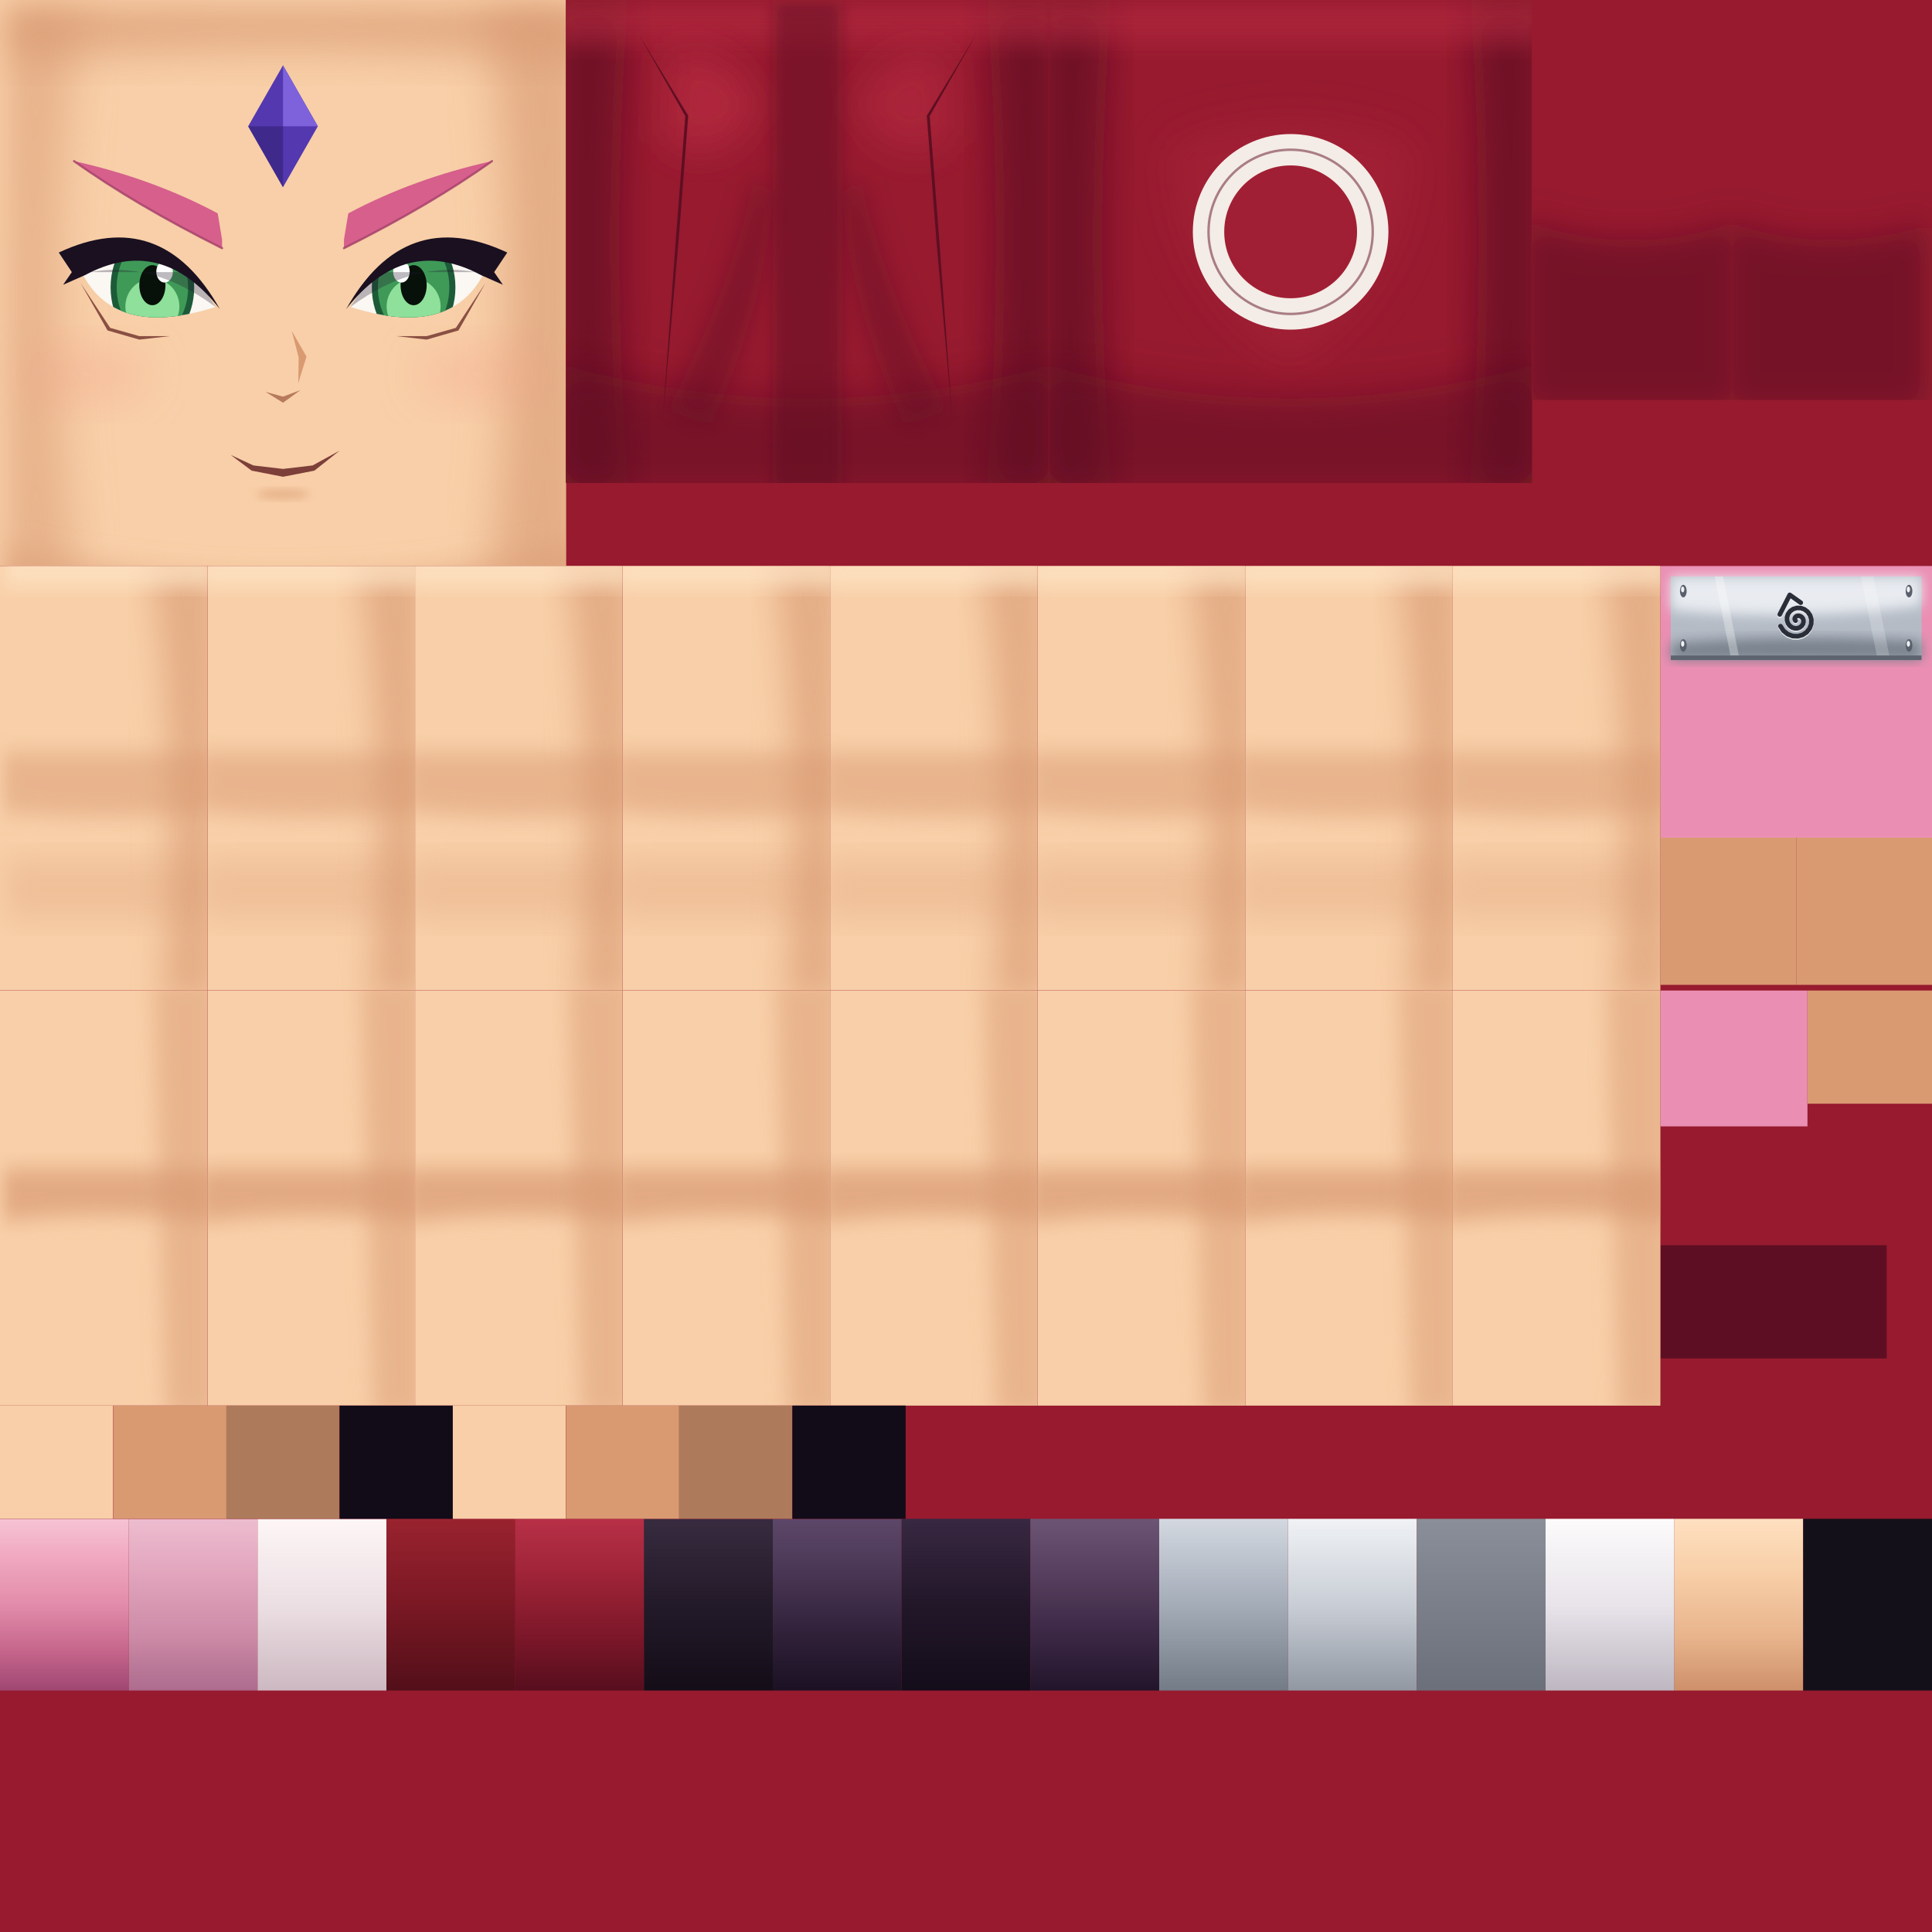
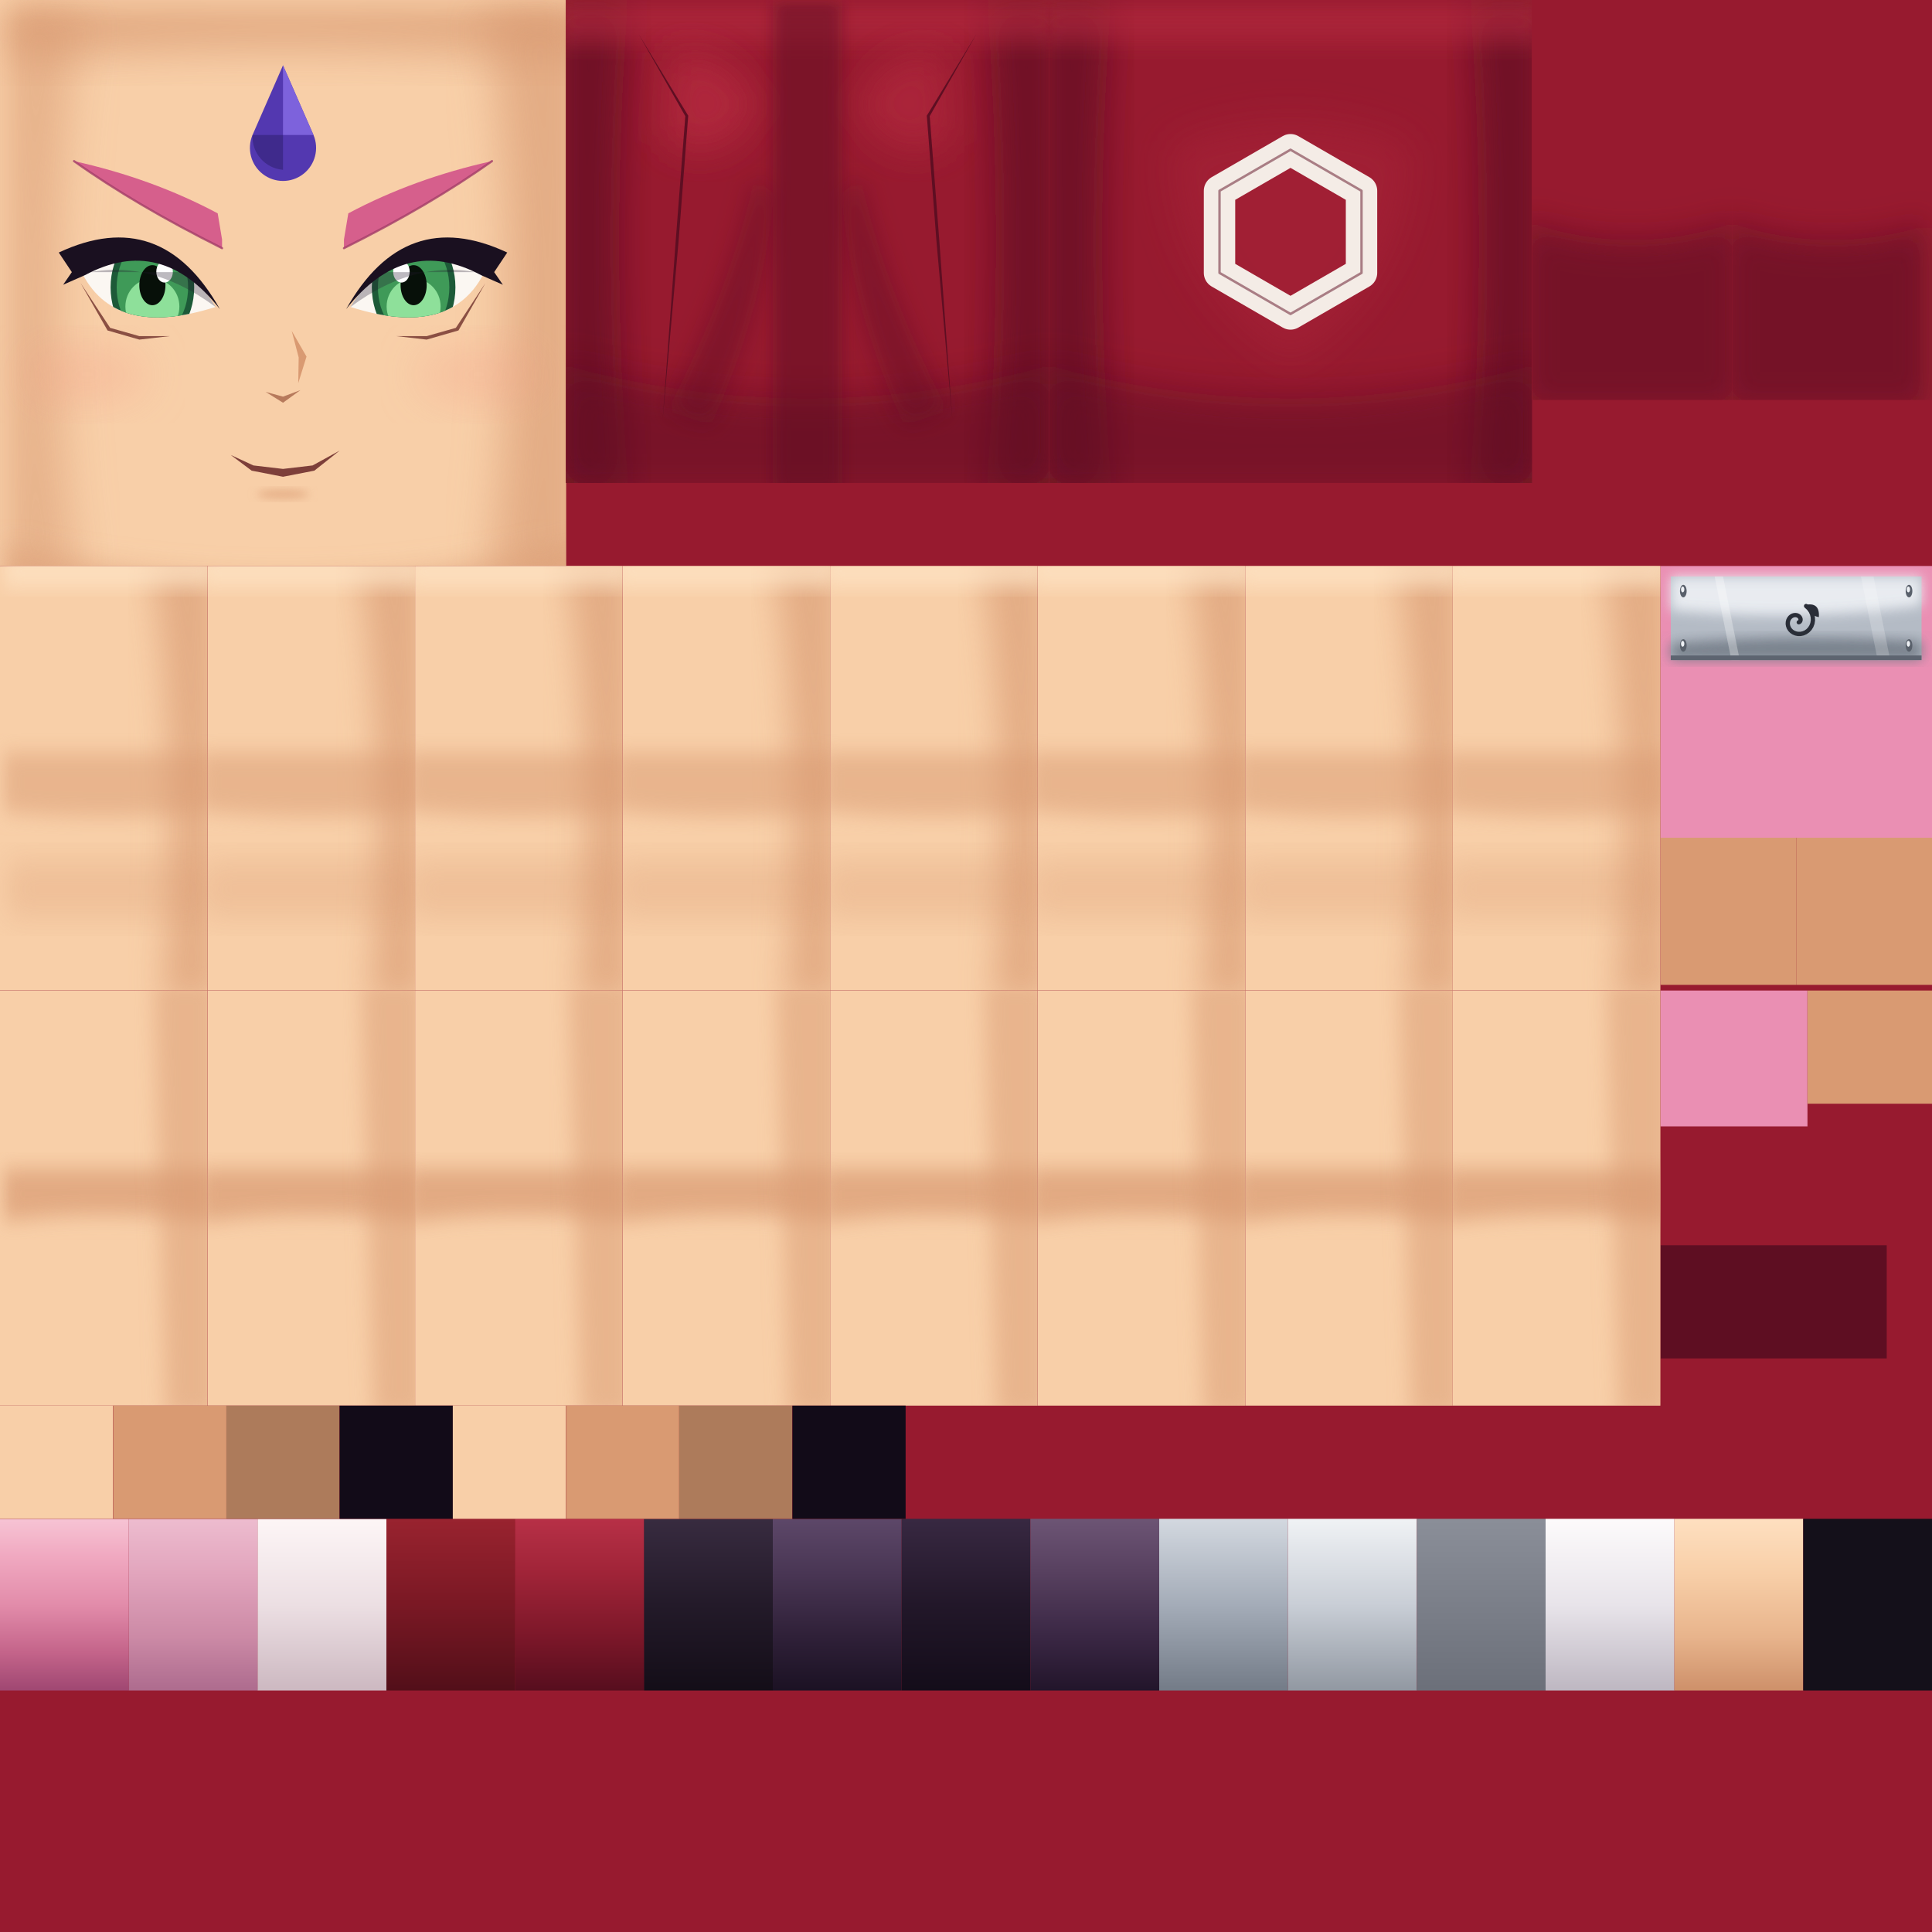
<svg xmlns="http://www.w3.org/2000/svg" width="1024" height="1024" viewBox="0 0 1024 1024">
  <defs>
    <filter id="b1" x="-30%" y="-30%" width="160%" height="160%">
      <feGaussianBlur stdDeviation="1" />
    </filter>
    <filter id="b2" x="-30%" y="-30%" width="160%" height="160%">
      <feGaussianBlur stdDeviation="2" />
    </filter>
    <filter id="b3" x="-30%" y="-30%" width="160%" height="160%">
      <feGaussianBlur stdDeviation="3" />
    </filter>
    <filter id="b5" x="-30%" y="-30%" width="160%" height="160%">
      <feGaussianBlur stdDeviation="5" />
    </filter>
    <filter id="b8" x="-30%" y="-30%" width="160%" height="160%">
      <feGaussianBlur stdDeviation="8" />
    </filter>
  </defs>
  <rect width="1024" height="1024" fill="#971a2f" />
  <clipPath id="cHead_F">
    <rect x="0" y="0" width="300" height="300" />
  </clipPath>
  <g clip-path="url(#cHead_F)">
    <g transform="translate(0 0) scale(2.30769 2.30769)">
      <rect x="-5" y="-5" width="140" height="140" fill="#971a2f" />
      <path d="M-5-5H135V135H-5Z" fill="#f8cfa8" />
      <path d="M-5-5H135V14Q65 8 -5 14Z" fill="#d99a72" opacity="0.75" filter="url(#b5)" />
      <path d="M-5-5H20Q8 60 18 135H-5Z" fill="#d99a72" opacity="0.55" filter="url(#b5)" />
      <path d="M135-5H110Q122 60 112 135H135Z" fill="#d99a72" opacity="0.65" filter="url(#b5)" />
      <path d="M-5 124Q65 142 135 124V140H-5Z" fill="#d99a72" opacity="0.55" filter="url(#b3)" />
      <path d="M6.00 86.00a14.00 7.00 0 1 0 28.00 0a14.00 7.00 0 1 0 -28.00 0Z" fill="#f39a84" opacity="0.28" filter="url(#b5)" />
      <path d="M96.00 86.00a14.00 7.00 0 1 0 28.00 0a14.00 7.00 0 1 0 -28.00 0Z" fill="#f39a84" opacity="0.28" filter="url(#b5)" />
      <clipPath id="kHead_F7">
        <path d="M49.5 70.5Q37 50 18.5 62Q26 78 49.5 70.5Z" />
      </clipPath>
      <g clip-path="url(#kHead_F7)">
        <path d="M49.5 70.5Q37 50 18.5 62Q26 78 49.5 70.5Z" fill="#fbf7f2" />
        <path d="M25.40 66.00a9.60 13.00 0 1 0 19.20 0a9.60 13.00 0 1 0 -19.20 0Z" fill="#1d5a38" />
        <path d="M26.80 66.00a8.20 11.40 0 1 0 16.40 0a8.20 11.40 0 1 0 -16.40 0Z" fill="#3f9a58" />
        <path d="M28.80 70.40a6.20 6.40 0 1 0 12.40 0a6.20 6.40 0 1 0 -12.40 0Z" fill="#8ee09a" />
        <path d="M32.00 65.50a3.00 4.60 0 1 0 6.00 0a3.00 4.60 0 1 0 -6.00 0Z" fill="#071009" />
        <path d="M35.90 62.40a1.90 2.50 0 1 0 3.80 0a1.90 2.50 0 1 0 -3.80 0Z" fill="#ffffff" />
        <path d="M49.5 62.5H18.5V63Q34 59 49.5 70.5Z" fill="#20162a" opacity="0.3" />
      </g>
      <path d="M50.5 71.0Q37 47 13.5 58L16.5 62.5L14.5 65.4L19.5 63.2Q37 53.8 50.5 71.0Z" fill="#1a1020" />
      <path d="M39.0 77.2L32.0 77.2L25.3 75.3L18.5 65.0L18.5 65.0L24.7 75.9L32.0 78.0L39.0 77.2Z" fill="#8a4f43" />
      <path d="M51 55L50 49Q35 41 17 37Q31 47 51 57Z" fill="#d65f8c" />
      <path d="M51 57Q31 47 17 37" fill="none" stroke="#a33d68" stroke-width="0.5" stroke-linecap="round" stroke-linejoin="round" opacity="0.8" />
      <clipPath id="kHead_F20">
        <path d="M80.5 70.5Q93 50 111.5 62Q104 78 80.5 70.5Z" />
      </clipPath>
      <g clip-path="url(#kHead_F20)">
        <path d="M80.5 70.5Q93 50 111.5 62Q104 78 80.5 70.5Z" fill="#fbf7f2" />
        <path d="M85.40 66.00a9.60 13.00 0 1 0 19.20 0a9.60 13.00 0 1 0 -19.20 0Z" fill="#1d5a38" />
        <path d="M86.80 66.00a8.20 11.40 0 1 0 16.40 0a8.20 11.40 0 1 0 -16.40 0Z" fill="#3f9a58" />
        <path d="M88.80 70.40a6.20 6.40 0 1 0 12.40 0a6.20 6.40 0 1 0 -12.40 0Z" fill="#8ee09a" />
        <path d="M92.00 65.50a3.00 4.60 0 1 0 6.00 0a3.00 4.60 0 1 0 -6.00 0Z" fill="#071009" />
        <path d="M90.30 62.40a1.90 2.50 0 1 0 3.80 0a1.90 2.50 0 1 0 -3.80 0Z" fill="#ffffff" />
        <path d="M80.5 62.5H111.5V63Q96 59 80.5 70.5Z" fill="#20162a" opacity="0.3" />
      </g>
      <path d="M79.5 71.0Q93 47 116.5 58L113.5 62.5L115.5 65.4L110.5 63.2Q93 53.8 79.5 71.0Z" fill="#1a1020" />
      <path d="M91.0 77.2L98.0 78.0L105.3 75.9L111.5 65.0L111.5 65.0L104.7 75.3L98.0 77.2L91.0 77.2Z" fill="#8a4f43" />
      <path d="M79 55L80 49Q95 41 113 37Q99 47 79 57Z" fill="#d65f8c" />
      <path d="M79 57Q99 47 113 37" fill="none" stroke="#a33d68" stroke-width="0.5" stroke-linecap="round" stroke-linejoin="round" opacity="0.8" />
-       <path d="M65 15L73 29L65 43L57 29Z" fill="#5338b0" />
-       <path d="M65 15L73 29L65 29Z" fill="#7d62dc" />
-       <path d="M65 29L57 29L65 43Z" fill="#3f2a8c" />
+       <path d="M65 15L72 31A7.6 7.6 0 1 1 58 31Z" fill="#5338b0" />
+       <path d="M65 15L72 31L65 31Z" fill="#7d62dc" />
+       <path d="M65 31L58 31A7.6 7.6 0 0 0 65 39Z" fill="#3f2a8c" />
      <path d="M67.0 76.0L68.6 82.1L68.5 88.0L68.5 88.0L70.4 81.9L67.0 76.0Z" fill="#d99a72" />
      <path d="M61.0 90.0L65.0 92.5L69.0 89.6L69.0 89.6L65.0 91.1L61.0 90.0Z" fill="#b77a5c" />
      <path d="M53.0 104.5L57.8 108.1L65.0 109.5L72.2 108.1L78.0 103.5L78.0 103.5L71.8 106.9L65.0 107.7L58.2 106.9L53.0 104.5Z" fill="#7d3f3a" />
      <path d="M59.00 113.50a6.00 1.10 0 1 0 12.00 0a6.00 1.10 0 1 0 -12.00 0Z" fill="#d99a72" opacity="0.6" filter="url(#b1)" />
    </g>
  </g>
  <clipPath id="cTorso_F">
    <rect x="300" y="0" width="256" height="256" />
  </clipPath>
  <g clip-path="url(#cTorso_F)">
    <g transform="translate(300 0) scale(1.28 1.28)">
      <rect x="-5" y="-5" width="210" height="210" fill="#971a2f" />
      <path d="M-5-5H205V205H-5Z" fill="#971a2f" />
      <path d="M-5-5H26Q18 100 26 205H-5Z" fill="#5e0e22" opacity="0.7" filter="url(#b8)" />
      <path d="M205-5H174Q182 100 174 205H205Z" fill="#5e0e22" opacity="0.7" filter="url(#b8)" />
      <path d="M-5 150Q100 180 205 150V205H-5Z" fill="#5e0e22" opacity="0.55" filter="url(#b8)" />
      <path d="M-5-5H205V18H-5Z" fill="#b72a41" opacity="0.55" filter="url(#b5)" />
      <path d="M42 22Q70 18 80 44Q66 72 40 58Z" fill="#b72a41" opacity="0.75" filter="url(#b8)" />
      <path d="M158 22Q130 18 120 44Q134 72 160 58Z" fill="#b72a41" opacity="0.6" filter="url(#b8)" />
      <path d="M42 170Q68 120 78 74L86 80Q82 128 60 176Z" fill="#5e0e22" opacity="0.42" filter="url(#b5)" />
      <path d="M158 170Q132 120 122 74L114 80Q118 128 140 176Z" fill="#5e0e22" opacity="0.42" filter="url(#b5)" />
      <path d="M86 -5H114V205H86Z" fill="#5e0e22" opacity="0.5" filter="url(#b3)" />
      <path d="M30.0 14.0L49.4 48.1L45.4 100.0L40.0 174.0L40.0 174.0L46.6 100.0L50.6 47.9L30.0 14.0Z" fill="#5e0e22" />
      <path d="M170.0 14.0L149.4 47.9L153.4 100.0L160.0 174.0L160.0 174.0L154.6 100.0L150.6 48.1L170.0 14.0Z" fill="#5e0e22" />
    </g>
  </g>
  <clipPath id="cTorso_B">
    <rect x="556" y="0" width="256" height="256" />
  </clipPath>
  <g clip-path="url(#cTorso_B)">
    <g transform="translate(556 0) scale(1.28 1.28)">
      <rect x="-5" y="-5" width="210" height="210" fill="#971a2f" />
      <path d="M-5-5H205V205H-5Z" fill="#971a2f" />
      <path d="M-5-5H26Q18 100 26 205H-5Z" fill="#5e0e22" opacity="0.7" filter="url(#b8)" />
      <path d="M205-5H174Q182 100 174 205H205Z" fill="#5e0e22" opacity="0.7" filter="url(#b8)" />
      <path d="M-5 150Q100 180 205 150V205H-5Z" fill="#5e0e22" opacity="0.55" filter="url(#b8)" />
      <path d="M-5-5H205V18H-5Z" fill="#b72a41" opacity="0.55" filter="url(#b5)" />
      <path d="M50 60Q100 40 150 60Q150 120 100 150Q50 120 50 60Z" fill="#b72a41" opacity="0.3" filter="url(#b8)" />
-       <path d="M100 62a34 34 0 1 0 0.1 0Z" fill="none" stroke="#f4ece6" stroke-width="13" stroke-linecap="round" stroke-linejoin="round" />
-       <path d="M100 62a34 34 0 1 0 0.1 0Z" fill="none" stroke="#5e0e22" stroke-width="1" stroke-linecap="round" stroke-linejoin="round" opacity="0.5" />
+       <path d="M100 62L129.4 79L129.4 113L100 130L70.6 113L70.6 79Z" fill="none" stroke="#f4ece6" stroke-width="13" stroke-linecap="round" stroke-linejoin="round" />
+       <path d="M100 62L129.4 79L129.4 113L100 130L70.6 113L70.6 79Z" fill="none" stroke="#5e0e22" stroke-width="1" stroke-linecap="round" stroke-linejoin="round" opacity="0.5" />
    </g>
  </g>
  <clipPath id="cTorso_L">
    <rect x="812" y="0" width="106" height="212" />
  </clipPath>
  <g clip-path="url(#cTorso_L)">
    <g transform="translate(812 0) scale(1.06 1.06)">
      <rect x="-5" y="-5" width="110" height="210" fill="#971a2f" />
      <path d="M-5-5H105V205H-5Z" fill="#971a2f" />
      <path d="M-5 110Q50 130 105 110V205H-5Z" fill="#5e0e22" opacity="0.6" filter="url(#b8)" />
    </g>
  </g>
  <clipPath id="cTorso_R">
    <rect x="918" y="0" width="106" height="212" />
  </clipPath>
  <g clip-path="url(#cTorso_R)">
    <g transform="translate(918 0) scale(1.06 1.06)">
      <rect x="-5" y="-5" width="110" height="210" fill="#971a2f" />
      <path d="M-5-5H105V205H-5Z" fill="#971a2f" />
      <path d="M-5 110Q50 130 105 110V205H-5Z" fill="#5e0e22" opacity="0.6" filter="url(#b8)" />
    </g>
  </g>
  <clipPath id="cHead_B">
    <rect x="880" y="300" width="144" height="144" />
  </clipPath>
  <g clip-path="url(#cHead_B)">
    <g transform="translate(880 300) scale(1.10769 1.10769)">
      <rect x="-5" y="-5" width="140" height="140" fill="#971a2f" />
      <path d="M-5-5H135V135H-5Z" fill="#ea8fb3" />
      <path d="M5 5H125V45H5Z" fill="#b4bbc5" />
      <path d="M5 5H125V19Q65 27 5 21Z" fill="#eef1f5" opacity="0.9" filter="url(#b3)" />
      <path d="M5 45H125V36Q65 32 5 37Z" fill="#737b87" opacity="0.9" filter="url(#b3)" />
      <path d="M26 5L34 45L38 45L30 5Z" fill="#ffffff" opacity="0.3" />
      <path d="M96 5L104 45L110 45L102 5Z" fill="#ffffff" opacity="0.2" />
      <path d="M5 42.8H125V45H5Z" fill="#5d6470" />
      <path d="M9.40 12.00a1.60 3.00 0 1 0 3.20 0a1.60 3.00 0 1 0 -3.20 0Z" fill="#59606b" />
      <path d="M9.90 11.20a0.80 1.40 0 1 0 1.60 0a0.80 1.40 0 1 0 -1.60 0Z" fill="#eef1f5" />
      <path d="M9.40 38.00a1.60 3.00 0 1 0 3.20 0a1.60 3.00 0 1 0 -3.20 0Z" fill="#59606b" />
      <path d="M9.90 37.20a0.80 1.40 0 1 0 1.60 0a0.80 1.40 0 1 0 -1.60 0Z" fill="#eef1f5" />
      <path d="M117.40 12.00a1.60 3.00 0 1 0 3.20 0a1.60 3.00 0 1 0 -3.20 0Z" fill="#59606b" />
      <path d="M117.90 11.20a0.80 1.40 0 1 0 1.60 0a0.80 1.40 0 1 0 -1.60 0Z" fill="#eef1f5" />
      <path d="M117.40 38.00a1.60 3.00 0 1 0 3.20 0a1.60 3.00 0 1 0 -3.20 0Z" fill="#59606b" />
      <path d="M117.90 37.20a0.80 1.40 0 1 0 1.60 0a0.80 1.40 0 1 0 -1.60 0Z" fill="#eef1f5" />
-       <path d="M64.70 26.79L64.46 26.54L64.32 26.16L64.32 25.70L64.51 25.23L64.88 24.80L65.43 24.50L66.10 24.40L66.83 24.53L67.53 24.92L68.10 25.56L68.45 26.40L68.52 27.37L68.27 28.37L67.67 29.28L66.77 29.99L65.64 30.41L64.37 30.44L63.10 30.06L61.97 29.26L61.11 28.10L60.64 26.67L60.64 25.11L61.15 23.56L62.15 22.21L63.57 21.21L65.30 20.68L67.16 20.72L68.97 21.36L70.54 22.56L71.69 24.25L72.27 26.26L72.20 28.42L71.44 30.50L70.03 32.29L68.08 33.59L65.77 34.23L63.32 34.12L60.96 33.23L58.95 31.62L57.51 29.41" fill="none" stroke="#f1f4f7" stroke-width="2.21" stroke-linecap="round" stroke-linejoin="round" opacity="0.8" />
-       <path d="M57.17 23.78L61.93 14.43L67.20 18.17" fill="none" stroke="#f1f4f7" stroke-width="2.21" stroke-linecap="round" stroke-linejoin="round" opacity="0.8" />
-       <g transform="translate(0 -0.62)">
-         <path d="M64.70 26.79L64.46 26.54L64.32 26.16L64.32 25.70L64.51 25.23L64.88 24.80L65.43 24.50L66.10 24.40L66.83 24.53L67.53 24.92L68.10 25.56L68.45 26.40L68.52 27.37L68.27 28.37L67.67 29.28L66.77 29.99L65.64 30.41L64.37 30.44L63.10 30.06L61.97 29.26L61.11 28.10L60.64 26.67L60.64 25.11L61.15 23.56L62.15 22.21L63.57 21.21L65.30 20.68L67.16 20.72L68.97 21.36L70.54 22.56L71.69 24.25L72.27 26.26L72.20 28.42L71.44 30.50L70.03 32.29L68.08 33.59L65.77 34.23L63.32 34.12L60.96 33.23L58.95 31.62L57.51 29.41" fill="none" stroke="#2a2e38" stroke-width="2.21" stroke-linecap="round" stroke-linejoin="round" />
-         <path d="M57.17 23.78L61.93 14.43L67.20 18.17" fill="none" stroke="#2a2e38" stroke-width="2.21" stroke-linecap="round" stroke-linejoin="round" />
-       </g>
+       <path d="M66.24 26.93L66.49 26.83L66.72 26.66L66.92 26.41L67.06 26.08L67.12 25.70L67.08 25.28L66.94 24.85L66.69 24.44L66.33 24.07L65.86 23.76L65.31 23.55L64.69 23.46L64.02 23.51L63.35 23.70L62.70 24.05L62.11 24.54L61.62 25.18L61.24 25.94L61.03 26.79L60.98 27.71L61.14 28.65L61.49 29.58L62.04 30.45L62.78 31.21L63.69 31.83L64.74 32.27L65.89 32.50L67.11 32.49L68.33 32.24L69.51 31.73L70.60 30.97L71.54 29.99L72.28 28.80L72.79 27.46L73.03 26.01L72.97 24.50L72.61 22.99L71.94 21.56L70.98 20.25L69.75 19.14" fill="none" stroke="#2a2e38" stroke-width="2.04" stroke-linecap="round" stroke-linejoin="round" />
+       <path d="M69.07 18.68Q76.38 16.98 75.87 24.46Q71.62 23.78 69.07 18.68Z" fill="#2a2e38" />
    </g>
  </g>
  <clipPath id="cHead_L">
    <rect x="880" y="444" width="72" height="78" />
  </clipPath>
  <g clip-path="url(#cHead_L)">
    <g transform="translate(880 444) scale(0.6 0.6)">
      <rect x="-5" y="-5" width="130" height="140" fill="#971a2f" />
      <path d="M-5-5H125V135H-5Z" fill="#d99a72" />
    </g>
  </g>
  <clipPath id="cHead_R">
    <rect x="952" y="444" width="72" height="78" />
  </clipPath>
  <g clip-path="url(#cHead_R)">
    <g transform="translate(952 444) scale(0.6 0.6)">
      <rect x="-5" y="-5" width="130" height="140" fill="#971a2f" />
      <path d="M-5-5H125V135H-5Z" fill="#d99a72" />
    </g>
  </g>
  <clipPath id="cHead_T">
    <rect x="880" y="525" width="78" height="72" />
  </clipPath>
  <g clip-path="url(#cHead_T)">
    <g transform="translate(880 525) scale(0.6 0.6)">
      <rect x="-5" y="-5" width="140" height="130" fill="#971a2f" />
      <path d="M-5-5H135V125H-5Z" fill="#ea8fb3" />
    </g>
  </g>
  <clipPath id="cHead_Bo">
    <rect x="958" y="525" width="66" height="60" />
  </clipPath>
  <g clip-path="url(#cHead_Bo)">
    <g transform="translate(958 525) scale(0.50769 0.5)">
      <rect x="-5" y="-5" width="140" height="130" fill="#971a2f" />
      <path d="M-5-5H135V125H-5Z" fill="#d99a72" />
    </g>
  </g>
  <clipPath id="cTorso_T">
    <rect x="880" y="600" width="120" height="60" />
  </clipPath>
  <g clip-path="url(#cTorso_T)">
    <g transform="translate(880 600) scale(0.6 0.6)">
      <rect x="-5" y="-5" width="210" height="110" fill="#971a2f" />
      <path d="M-5-5H205V105H-5Z" fill="#971a2f" />
    </g>
  </g>
  <clipPath id="cTorso_Bo">
    <rect x="880" y="660" width="120" height="60" />
  </clipPath>
  <g clip-path="url(#cTorso_Bo)">
    <g transform="translate(880 660) scale(0.6 0.6)">
      <rect x="-5" y="-5" width="210" height="110" fill="#971a2f" />
      <path d="M-5-5H205V105H-5Z" fill="#5e0e22" />
    </g>
  </g>
  <clipPath id="cHair">
    <rect x="0" y="805" width="1024" height="91" />
  </clipPath>
  <g clip-path="url(#cHair)">
    <g transform="translate(0 805) scale(1 1)">
      <rect x="-5" y="-5" width="1034" height="101" fill="#971a2f" />
      <linearGradient id="ramp0" x1="0" y1="1" x2="0" y2="0">
        <stop offset="0.000" stop-color="#96406c" />
        <stop offset="0.250" stop-color="#c4648a" />
        <stop offset="0.500" stop-color="#e28caa" />
        <stop offset="0.750" stop-color="#f0a8c0" />
        <stop offset="1.000" stop-color="#f8cad9" />
      </linearGradient>
      <rect x="0.00" y="-5" width="68.27" height="101" fill="url(#ramp0)" />
      <linearGradient id="ramp1" x1="0" y1="1" x2="0" y2="0">
        <stop offset="0.000" stop-color="#a8668a" />
        <stop offset="0.333" stop-color="#cc8aa6" />
        <stop offset="0.667" stop-color="#e2a5bd" />
        <stop offset="1.000" stop-color="#efc0d2" />
      </linearGradient>
      <rect x="68.27" y="-5" width="68.27" height="101" fill="url(#ramp1)" />
      <linearGradient id="ramp2" x1="0" y1="1" x2="0" y2="0">
        <stop offset="0.000" stop-color="#c9b4bd" />
        <stop offset="0.500" stop-color="#ecdfe3" />
        <stop offset="1.000" stop-color="#fff8f8" />
      </linearGradient>
      <rect x="136.53" y="-5" width="68.27" height="101" fill="url(#ramp2)" />
      <linearGradient id="ramp3" x1="0" y1="1" x2="0" y2="0">
        <stop offset="0.000" stop-color="#4e0e18" />
        <stop offset="0.500" stop-color="#7a1824" />
        <stop offset="1.000" stop-color="#9c2430" />
      </linearGradient>
      <rect x="204.80" y="-5" width="68.27" height="101" fill="url(#ramp3)" />
      <linearGradient id="ramp4" x1="0" y1="1" x2="0" y2="0">
        <stop offset="0.000" stop-color="#500c1c" />
        <stop offset="0.333" stop-color="#7c1729" />
        <stop offset="0.667" stop-color="#a02438" />
        <stop offset="1.000" stop-color="#bb3249" />
      </linearGradient>
      <rect x="273.07" y="-5" width="68.27" height="101" fill="url(#ramp4)" />
      <linearGradient id="ramp5" x1="0" y1="1" x2="0" y2="0">
        <stop offset="0.000" stop-color="#120c16" />
        <stop offset="0.500" stop-color="#231a29" />
        <stop offset="1.000" stop-color="#3a2d42" />
      </linearGradient>
      <rect x="341.33" y="-5" width="68.27" height="101" fill="url(#ramp5)" />
      <linearGradient id="ramp6" x1="0" y1="1" x2="0" y2="0">
        <stop offset="0.000" stop-color="#180f20" />
        <stop offset="0.333" stop-color="#2f2038" />
        <stop offset="0.667" stop-color="#493654" />
        <stop offset="1.000" stop-color="#604a6c" />
      </linearGradient>
      <rect x="409.60" y="-5" width="68.27" height="101" fill="url(#ramp6)" />
      <linearGradient id="ramp7" x1="0" y1="1" x2="0" y2="0">
        <stop offset="0.000" stop-color="#120b18" />
        <stop offset="0.500" stop-color="#221729" />
        <stop offset="1.000" stop-color="#3a2a44" />
      </linearGradient>
      <rect x="477.87" y="-5" width="68.27" height="101" fill="url(#ramp7)" />
      <linearGradient id="ramp8" x1="0" y1="1" x2="0" y2="0">
        <stop offset="0.000" stop-color="#1e1226" />
        <stop offset="0.333" stop-color="#3a2744" />
        <stop offset="0.667" stop-color="#57405f" />
        <stop offset="1.000" stop-color="#705878" />
      </linearGradient>
      <rect x="546.13" y="-5" width="68.27" height="101" fill="url(#ramp8)" />
      <linearGradient id="ramp9" x1="0" y1="1" x2="0" y2="0">
        <stop offset="0.000" stop-color="#6e7682" />
        <stop offset="0.500" stop-color="#a4acb8" />
        <stop offset="1.000" stop-color="#d8dde4" />
      </linearGradient>
      <rect x="614.40" y="-5" width="68.27" height="101" fill="url(#ramp9)" />
      <linearGradient id="ramp10" x1="0" y1="1" x2="0" y2="0">
        <stop offset="0.000" stop-color="#8b929c" />
        <stop offset="0.500" stop-color="#c9ced6" />
        <stop offset="1.000" stop-color="#f4f6f8" />
      </linearGradient>
      <rect x="682.67" y="-5" width="68.27" height="101" fill="url(#ramp10)" />
      <linearGradient id="ramp11" x1="0" y1="1" x2="0" y2="0">
        <stop offset="0.000" stop-color="#6a6e78" />
        <stop offset="1.000" stop-color="#8c909a" />
      </linearGradient>
      <rect x="750.93" y="-5" width="68.27" height="101" fill="url(#ramp11)" />
      <linearGradient id="ramp12" x1="0" y1="1" x2="0" y2="0">
        <stop offset="0.000" stop-color="#b9b2bd" />
        <stop offset="0.500" stop-color="#e8e4ea" />
        <stop offset="1.000" stop-color="#fffdfd" />
      </linearGradient>
      <rect x="819.20" y="-5" width="68.27" height="101" fill="url(#ramp12)" />
      <linearGradient id="ramp13" x1="0" y1="1" x2="0" y2="0">
        <stop offset="0.000" stop-color="#c98a64" />
        <stop offset="0.333" stop-color="#e8b48c" />
        <stop offset="0.667" stop-color="#f8cfa8" />
        <stop offset="1.000" stop-color="#ffe2c4" />
      </linearGradient>
      <rect x="887.47" y="-5" width="68.27" height="101" fill="url(#ramp13)" />
      <linearGradient id="ramp14" x1="0" y1="1" x2="0" y2="0">
        <stop offset="0.000" stop-color="#14101a" />
        <stop offset="1.000" stop-color="#14101a" />
      </linearGradient>
      <rect x="955.73" y="-5" width="68.27" height="101" fill="url(#ramp14)" />
    </g>
  </g>
  <clipPath id="cLeftArm_F">
    <rect x="0" y="300" width="110" height="225" />
  </clipPath>
  <g clip-path="url(#cLeftArm_F)">
    <g transform="translate(0 300) scale(1.1 1.09756)">
      <rect x="-5" y="-5" width="110" height="215" fill="#971a2f" />
      <path d="M-5-5H105V210H-5Z" fill="#f8cfa8" />
      <path d="M72 -5H105V210H78Q88 100 72 -5Z" fill="#d99a72" opacity="0.65" filter="url(#b8)" />
      <path d="M-5 90H105V118Q50 124 -5 118Z" fill="#d99a72" opacity="0.5" filter="url(#b5)" />
      <path d="M-5 142H105V170H-5Z" fill="#d99a72" opacity="0.3" filter="url(#b8)" />
      <path d="M-5 -5H105V10H-5Z" fill="#ffe6c8" opacity="0.7" filter="url(#b5)" />
    </g>
  </g>
  <clipPath id="cLeftLeg_F">
    <rect x="0" y="525" width="110" height="220" />
  </clipPath>
  <g clip-path="url(#cLeftLeg_F)">
    <g transform="translate(0 525) scale(1.1 1.1)">
      <rect x="-5" y="-5" width="110" height="210" fill="#971a2f" />
      <path d="M-5-5H105V205H-5Z" fill="#f8cfa8" />
      <path d="M-5 86H105V112Q50 104 -5 112Z" fill="#d99a72" opacity="0.7" filter="url(#b5)" />
      <path d="M74 -5H105V205H80Z" fill="#d99a72" opacity="0.5" filter="url(#b5)" />
    </g>
  </g>
  <clipPath id="cLeftArm_B">
    <rect x="110" y="300" width="110" height="225" />
  </clipPath>
  <g clip-path="url(#cLeftArm_B)">
    <g transform="translate(110 300) scale(1.1 1.09756)">
      <rect x="-5" y="-5" width="110" height="215" fill="#971a2f" />
      <path d="M-5-5H105V210H-5Z" fill="#f8cfa8" />
      <path d="M72 -5H105V210H78Q88 100 72 -5Z" fill="#d99a72" opacity="0.65" filter="url(#b8)" />
      <path d="M-5 90H105V118Q50 124 -5 118Z" fill="#d99a72" opacity="0.5" filter="url(#b5)" />
      <path d="M-5 142H105V170H-5Z" fill="#d99a72" opacity="0.3" filter="url(#b8)" />
      <path d="M-5 -5H105V10H-5Z" fill="#ffe6c8" opacity="0.7" filter="url(#b5)" />
    </g>
  </g>
  <clipPath id="cLeftLeg_B">
    <rect x="110" y="525" width="110" height="220" />
  </clipPath>
  <g clip-path="url(#cLeftLeg_B)">
    <g transform="translate(110 525) scale(1.1 1.1)">
      <rect x="-5" y="-5" width="110" height="210" fill="#971a2f" />
      <path d="M-5-5H105V205H-5Z" fill="#f8cfa8" />
      <path d="M-5 86H105V112Q50 104 -5 112Z" fill="#d99a72" opacity="0.7" filter="url(#b5)" />
      <path d="M74 -5H105V205H80Z" fill="#d99a72" opacity="0.5" filter="url(#b5)" />
    </g>
  </g>
  <clipPath id="cLeftArm_O">
    <rect x="220" y="300" width="110" height="225" />
  </clipPath>
  <g clip-path="url(#cLeftArm_O)">
    <g transform="translate(220 300) scale(1.1 1.09756)">
      <rect x="-5" y="-5" width="110" height="215" fill="#971a2f" />
      <path d="M-5-5H105V210H-5Z" fill="#f8cfa8" />
      <path d="M72 -5H105V210H78Q88 100 72 -5Z" fill="#d99a72" opacity="0.65" filter="url(#b8)" />
      <path d="M-5 90H105V118Q50 124 -5 118Z" fill="#d99a72" opacity="0.5" filter="url(#b5)" />
      <path d="M-5 142H105V170H-5Z" fill="#d99a72" opacity="0.3" filter="url(#b8)" />
      <path d="M-5 -5H105V10H-5Z" fill="#ffe6c8" opacity="0.7" filter="url(#b5)" />
    </g>
  </g>
  <clipPath id="cLeftLeg_O">
    <rect x="220" y="525" width="110" height="220" />
  </clipPath>
  <g clip-path="url(#cLeftLeg_O)">
    <g transform="translate(220 525) scale(1.1 1.1)">
      <rect x="-5" y="-5" width="110" height="210" fill="#971a2f" />
      <path d="M-5-5H105V205H-5Z" fill="#f8cfa8" />
      <path d="M-5 86H105V112Q50 104 -5 112Z" fill="#d99a72" opacity="0.7" filter="url(#b5)" />
      <path d="M74 -5H105V205H80Z" fill="#d99a72" opacity="0.5" filter="url(#b5)" />
    </g>
  </g>
  <clipPath id="cLeftArm_I">
    <rect x="330" y="300" width="110" height="225" />
  </clipPath>
  <g clip-path="url(#cLeftArm_I)">
    <g transform="translate(330 300) scale(1.1 1.09756)">
      <rect x="-5" y="-5" width="110" height="215" fill="#971a2f" />
      <path d="M-5-5H105V210H-5Z" fill="#f8cfa8" />
      <path d="M72 -5H105V210H78Q88 100 72 -5Z" fill="#d99a72" opacity="0.65" filter="url(#b8)" />
      <path d="M-5 90H105V118Q50 124 -5 118Z" fill="#d99a72" opacity="0.5" filter="url(#b5)" />
      <path d="M-5 142H105V170H-5Z" fill="#d99a72" opacity="0.3" filter="url(#b8)" />
      <path d="M-5 -5H105V10H-5Z" fill="#ffe6c8" opacity="0.7" filter="url(#b5)" />
    </g>
  </g>
  <clipPath id="cLeftLeg_I">
    <rect x="330" y="525" width="110" height="220" />
  </clipPath>
  <g clip-path="url(#cLeftLeg_I)">
    <g transform="translate(330 525) scale(1.1 1.1)">
      <rect x="-5" y="-5" width="110" height="210" fill="#971a2f" />
      <path d="M-5-5H105V205H-5Z" fill="#f8cfa8" />
      <path d="M-5 86H105V112Q50 104 -5 112Z" fill="#d99a72" opacity="0.7" filter="url(#b5)" />
      <path d="M74 -5H105V205H80Z" fill="#d99a72" opacity="0.5" filter="url(#b5)" />
    </g>
  </g>
  <clipPath id="cLeftArm_T">
    <rect x="0" y="745" width="60" height="60" />
  </clipPath>
  <g clip-path="url(#cLeftArm_T)">
    <g transform="translate(0 745) scale(0.6 0.6)">
      <rect x="-5" y="-5" width="110" height="110" fill="#971a2f" />
      <path d="M-5-5H105V105H-5Z" fill="#f8cfa8" />
    </g>
  </g>
  <clipPath id="cLeftArm_Bo">
    <rect x="60" y="745" width="60" height="60" />
  </clipPath>
  <g clip-path="url(#cLeftArm_Bo)">
    <g transform="translate(60 745) scale(0.6 0.6)">
      <rect x="-5" y="-5" width="110" height="110" fill="#971a2f" />
      <path d="M-5-5H105V105H-5Z" fill="#d99a72" />
    </g>
  </g>
  <clipPath id="cLeftLeg_T">
    <rect x="120" y="745" width="60" height="60" />
  </clipPath>
  <g clip-path="url(#cLeftLeg_T)">
    <g transform="translate(120 745) scale(0.6 0.6)">
      <rect x="-5" y="-5" width="110" height="110" fill="#971a2f" />
      <path d="M-5-5H105V105H-5Z" fill="#ad7b5b" />
    </g>
  </g>
  <clipPath id="cLeftLeg_Bo">
    <rect x="180" y="745" width="60" height="60" />
  </clipPath>
  <g clip-path="url(#cLeftLeg_Bo)">
    <g transform="translate(180 745) scale(0.6 0.6)">
      <rect x="-5" y="-5" width="110" height="110" fill="#971a2f" />
      <path d="M-5-5H105V105H-5Z" fill="#120b18" />
    </g>
  </g>
  <clipPath id="cRightArm_F">
    <rect x="440" y="300" width="110" height="225" />
  </clipPath>
  <g clip-path="url(#cRightArm_F)">
    <g transform="translate(440 300) scale(1.1 1.09756)">
      <rect x="-5" y="-5" width="110" height="215" fill="#971a2f" />
      <path d="M-5-5H105V210H-5Z" fill="#f8cfa8" />
      <path d="M72 -5H105V210H78Q88 100 72 -5Z" fill="#d99a72" opacity="0.65" filter="url(#b8)" />
      <path d="M-5 90H105V118Q50 124 -5 118Z" fill="#d99a72" opacity="0.5" filter="url(#b5)" />
      <path d="M-5 142H105V170H-5Z" fill="#d99a72" opacity="0.3" filter="url(#b8)" />
      <path d="M-5 -5H105V10H-5Z" fill="#ffe6c8" opacity="0.7" filter="url(#b5)" />
    </g>
  </g>
  <clipPath id="cRightLeg_F">
    <rect x="440" y="525" width="110" height="220" />
  </clipPath>
  <g clip-path="url(#cRightLeg_F)">
    <g transform="translate(440 525) scale(1.1 1.1)">
      <rect x="-5" y="-5" width="110" height="210" fill="#971a2f" />
      <path d="M-5-5H105V205H-5Z" fill="#f8cfa8" />
      <path d="M-5 86H105V112Q50 104 -5 112Z" fill="#d99a72" opacity="0.7" filter="url(#b5)" />
      <path d="M74 -5H105V205H80Z" fill="#d99a72" opacity="0.5" filter="url(#b5)" />
    </g>
  </g>
  <clipPath id="cRightArm_B">
    <rect x="550" y="300" width="110" height="225" />
  </clipPath>
  <g clip-path="url(#cRightArm_B)">
    <g transform="translate(550 300) scale(1.1 1.09756)">
      <rect x="-5" y="-5" width="110" height="215" fill="#971a2f" />
      <path d="M-5-5H105V210H-5Z" fill="#f8cfa8" />
      <path d="M72 -5H105V210H78Q88 100 72 -5Z" fill="#d99a72" opacity="0.65" filter="url(#b8)" />
      <path d="M-5 90H105V118Q50 124 -5 118Z" fill="#d99a72" opacity="0.5" filter="url(#b5)" />
      <path d="M-5 142H105V170H-5Z" fill="#d99a72" opacity="0.3" filter="url(#b8)" />
      <path d="M-5 -5H105V10H-5Z" fill="#ffe6c8" opacity="0.7" filter="url(#b5)" />
    </g>
  </g>
  <clipPath id="cRightLeg_B">
    <rect x="550" y="525" width="110" height="220" />
  </clipPath>
  <g clip-path="url(#cRightLeg_B)">
    <g transform="translate(550 525) scale(1.1 1.1)">
      <rect x="-5" y="-5" width="110" height="210" fill="#971a2f" />
      <path d="M-5-5H105V205H-5Z" fill="#f8cfa8" />
      <path d="M-5 86H105V112Q50 104 -5 112Z" fill="#d99a72" opacity="0.7" filter="url(#b5)" />
      <path d="M74 -5H105V205H80Z" fill="#d99a72" opacity="0.5" filter="url(#b5)" />
    </g>
  </g>
  <clipPath id="cRightArm_O">
    <rect x="660" y="300" width="110" height="225" />
  </clipPath>
  <g clip-path="url(#cRightArm_O)">
    <g transform="translate(660 300) scale(1.1 1.09756)">
      <rect x="-5" y="-5" width="110" height="215" fill="#971a2f" />
      <path d="M-5-5H105V210H-5Z" fill="#f8cfa8" />
      <path d="M72 -5H105V210H78Q88 100 72 -5Z" fill="#d99a72" opacity="0.65" filter="url(#b8)" />
      <path d="M-5 90H105V118Q50 124 -5 118Z" fill="#d99a72" opacity="0.5" filter="url(#b5)" />
      <path d="M-5 142H105V170H-5Z" fill="#d99a72" opacity="0.3" filter="url(#b8)" />
      <path d="M-5 -5H105V10H-5Z" fill="#ffe6c8" opacity="0.7" filter="url(#b5)" />
    </g>
  </g>
  <clipPath id="cRightLeg_O">
    <rect x="660" y="525" width="110" height="220" />
  </clipPath>
  <g clip-path="url(#cRightLeg_O)">
    <g transform="translate(660 525) scale(1.1 1.1)">
      <rect x="-5" y="-5" width="110" height="210" fill="#971a2f" />
      <path d="M-5-5H105V205H-5Z" fill="#f8cfa8" />
      <path d="M-5 86H105V112Q50 104 -5 112Z" fill="#d99a72" opacity="0.7" filter="url(#b5)" />
      <path d="M74 -5H105V205H80Z" fill="#d99a72" opacity="0.5" filter="url(#b5)" />
    </g>
  </g>
  <clipPath id="cRightArm_I">
    <rect x="770" y="300" width="110" height="225" />
  </clipPath>
  <g clip-path="url(#cRightArm_I)">
    <g transform="translate(770 300) scale(1.1 1.09756)">
      <rect x="-5" y="-5" width="110" height="215" fill="#971a2f" />
      <path d="M-5-5H105V210H-5Z" fill="#f8cfa8" />
      <path d="M72 -5H105V210H78Q88 100 72 -5Z" fill="#d99a72" opacity="0.65" filter="url(#b8)" />
      <path d="M-5 90H105V118Q50 124 -5 118Z" fill="#d99a72" opacity="0.5" filter="url(#b5)" />
      <path d="M-5 142H105V170H-5Z" fill="#d99a72" opacity="0.3" filter="url(#b8)" />
      <path d="M-5 -5H105V10H-5Z" fill="#ffe6c8" opacity="0.7" filter="url(#b5)" />
    </g>
  </g>
  <clipPath id="cRightLeg_I">
    <rect x="770" y="525" width="110" height="220" />
  </clipPath>
  <g clip-path="url(#cRightLeg_I)">
    <g transform="translate(770 525) scale(1.1 1.1)">
      <rect x="-5" y="-5" width="110" height="210" fill="#971a2f" />
      <path d="M-5-5H105V205H-5Z" fill="#f8cfa8" />
      <path d="M-5 86H105V112Q50 104 -5 112Z" fill="#d99a72" opacity="0.7" filter="url(#b5)" />
      <path d="M74 -5H105V205H80Z" fill="#d99a72" opacity="0.5" filter="url(#b5)" />
    </g>
  </g>
  <clipPath id="cRightArm_T">
    <rect x="240" y="745" width="60" height="60" />
  </clipPath>
  <g clip-path="url(#cRightArm_T)">
    <g transform="translate(240 745) scale(0.6 0.6)">
      <rect x="-5" y="-5" width="110" height="110" fill="#971a2f" />
      <path d="M-5-5H105V105H-5Z" fill="#f8cfa8" />
    </g>
  </g>
  <clipPath id="cRightArm_Bo">
    <rect x="300" y="745" width="60" height="60" />
  </clipPath>
  <g clip-path="url(#cRightArm_Bo)">
    <g transform="translate(300 745) scale(0.6 0.6)">
      <rect x="-5" y="-5" width="110" height="110" fill="#971a2f" />
      <path d="M-5-5H105V105H-5Z" fill="#d99a72" />
    </g>
  </g>
  <clipPath id="cRightLeg_T">
    <rect x="360" y="745" width="60" height="60" />
  </clipPath>
  <g clip-path="url(#cRightLeg_T)">
    <g transform="translate(360 745) scale(0.6 0.6)">
      <rect x="-5" y="-5" width="110" height="110" fill="#971a2f" />
      <path d="M-5-5H105V105H-5Z" fill="#ad7b5b" />
    </g>
  </g>
  <clipPath id="cRightLeg_Bo">
    <rect x="420" y="745" width="60" height="60" />
  </clipPath>
  <g clip-path="url(#cRightLeg_Bo)">
    <g transform="translate(420 745) scale(0.6 0.6)">
      <rect x="-5" y="-5" width="110" height="110" fill="#971a2f" />
      <path d="M-5-5H105V105H-5Z" fill="#120b18" />
    </g>
  </g>
</svg>
